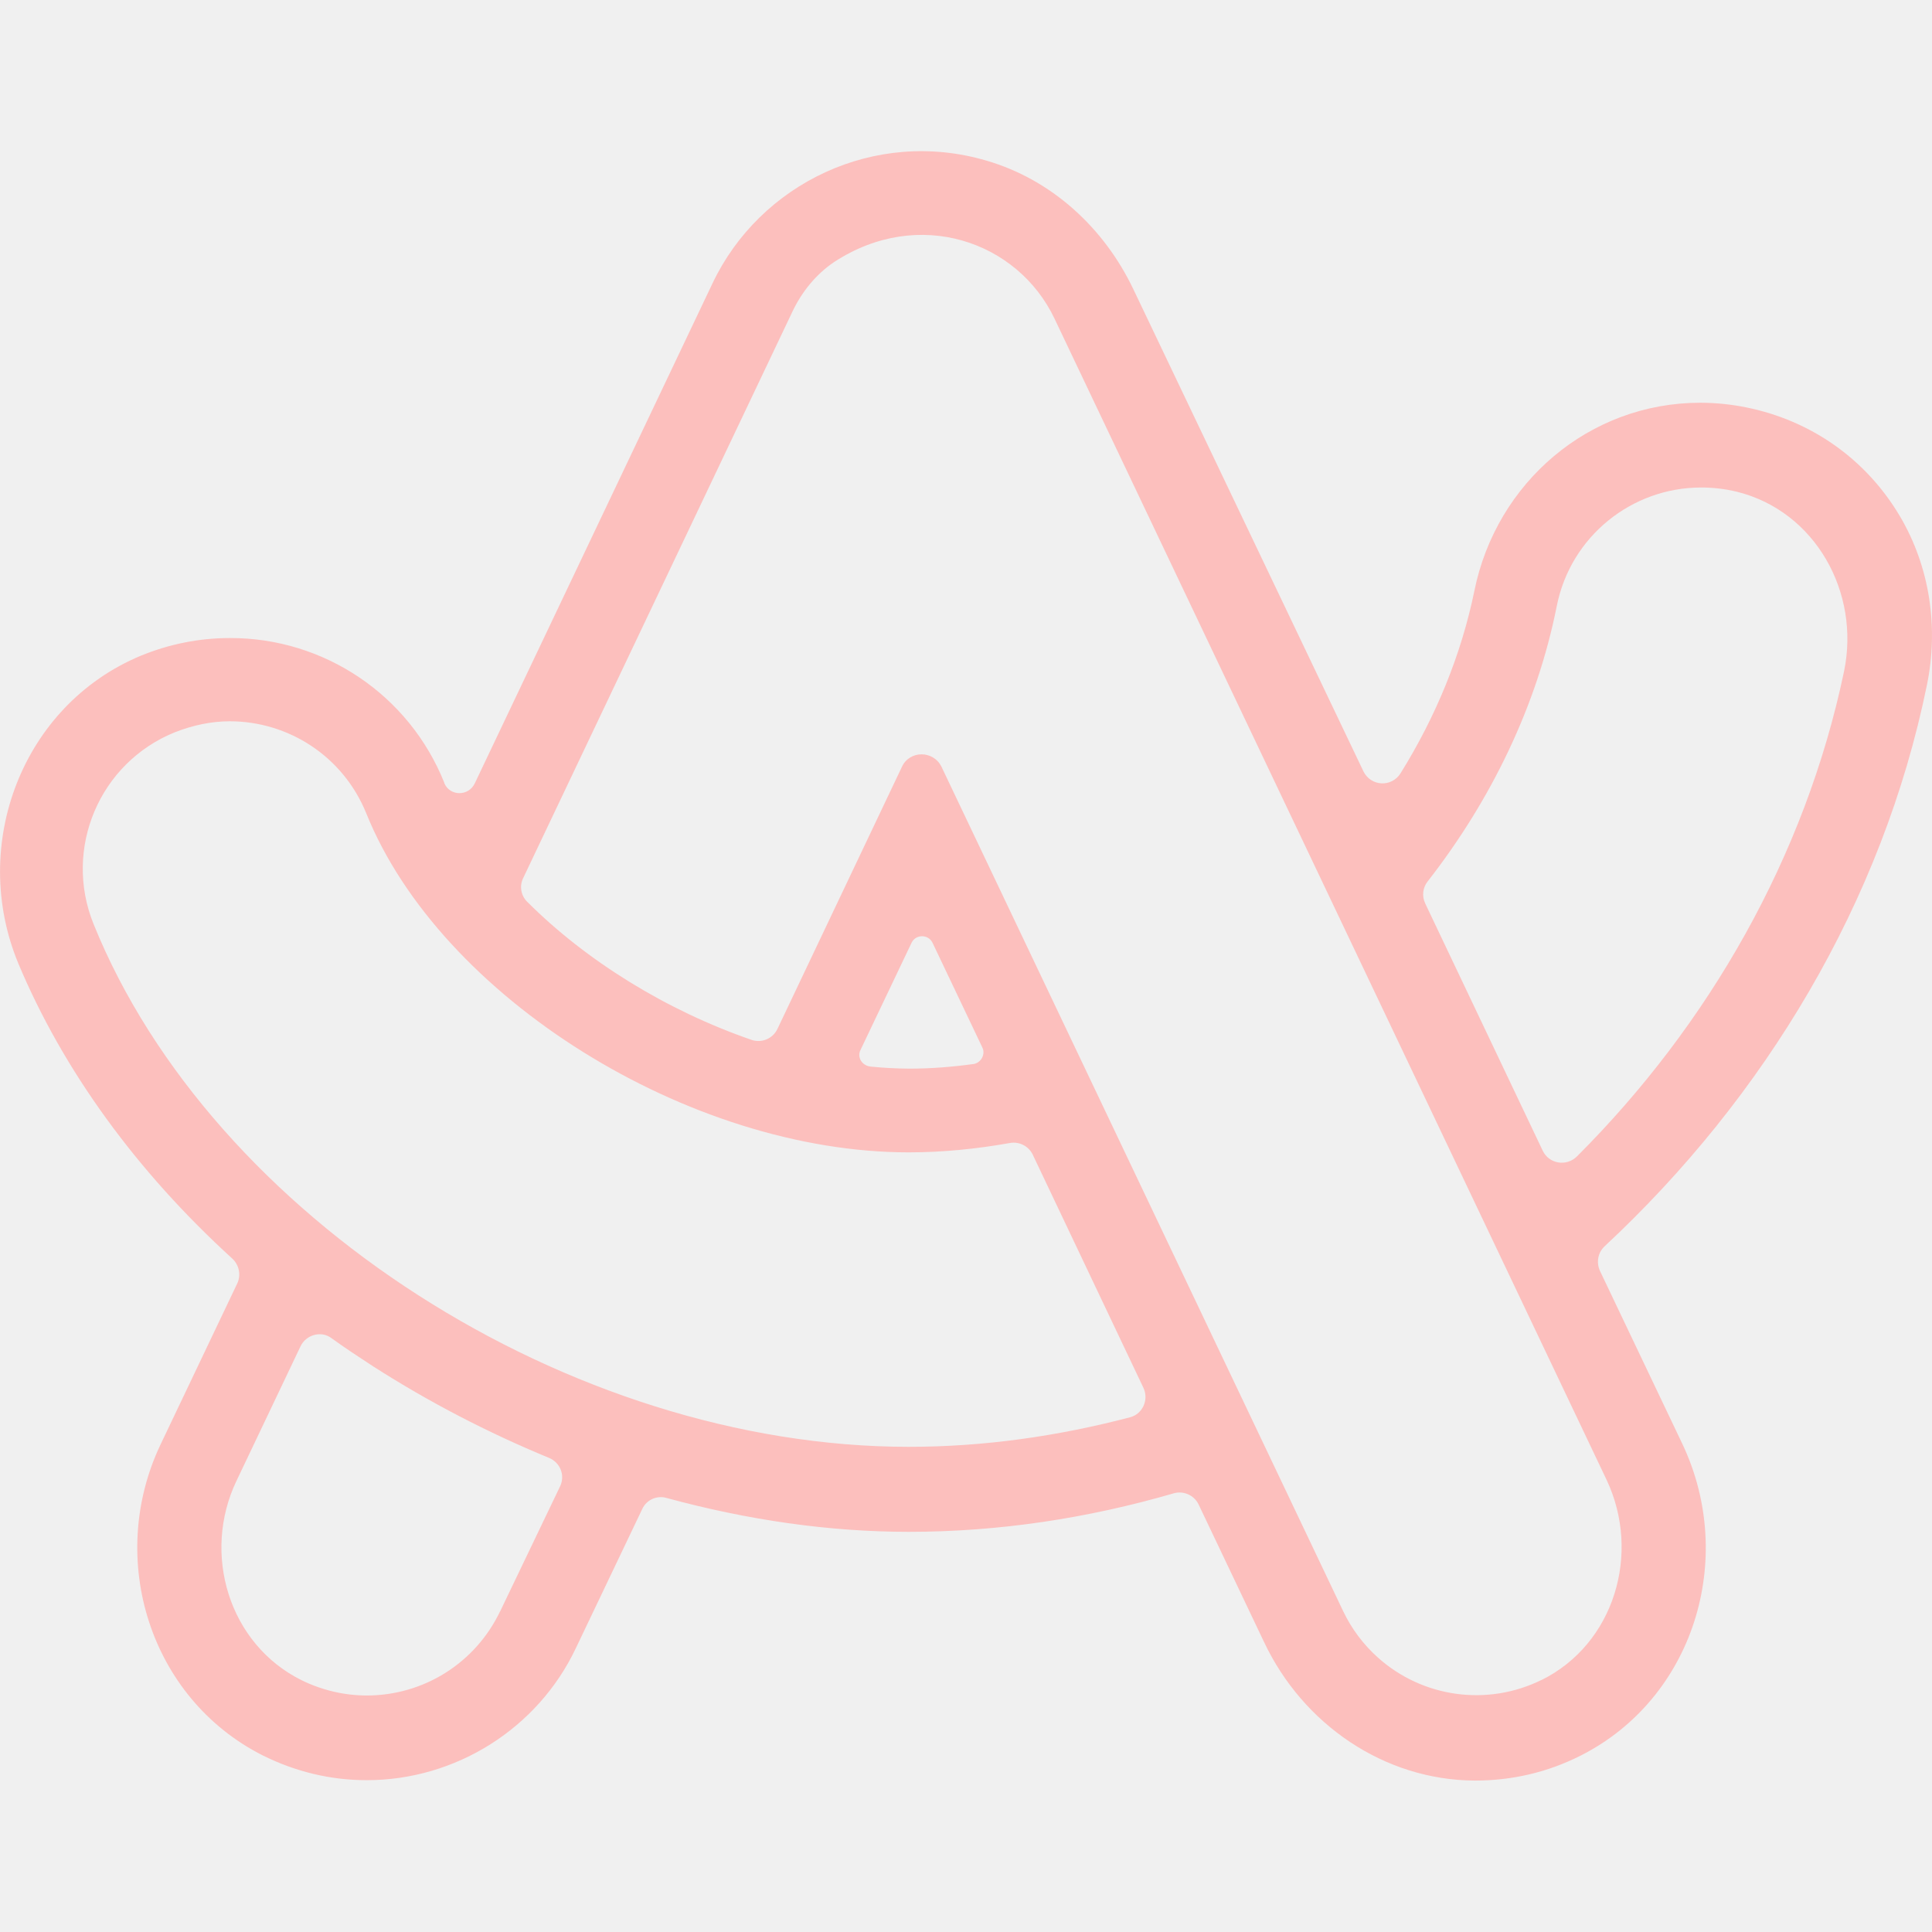
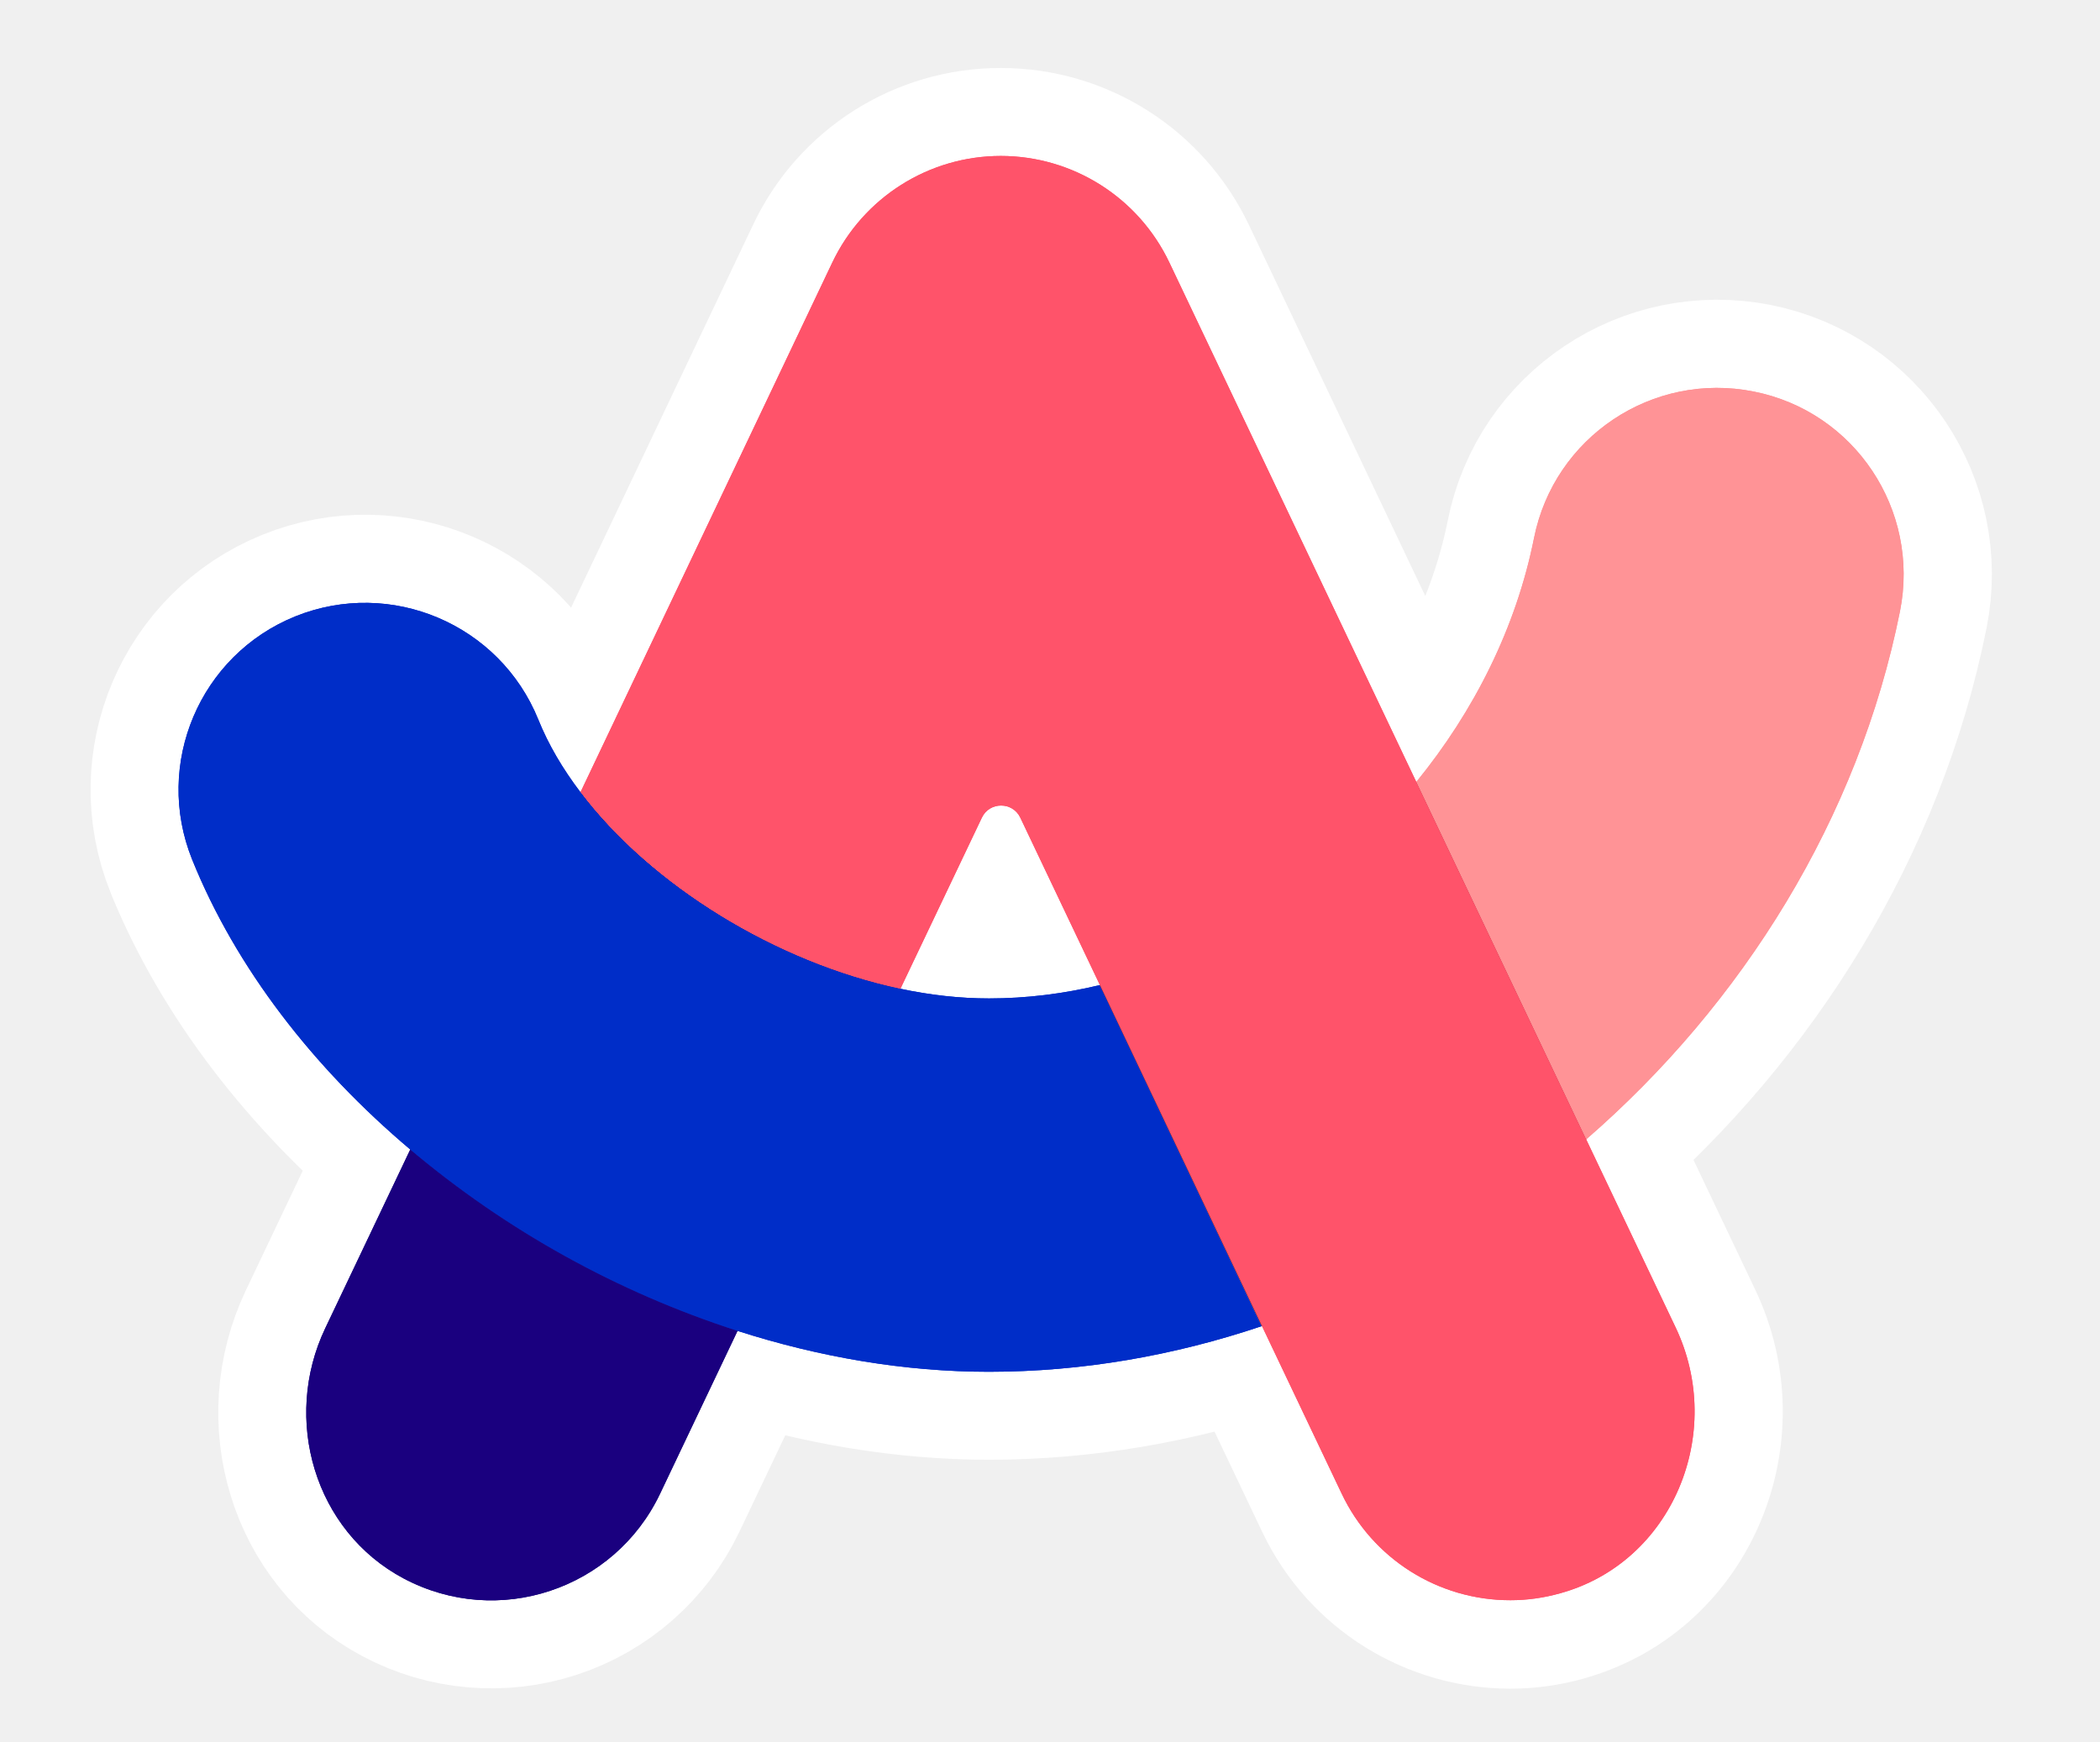
- <svg xmlns="http://www.w3.org/2000/svg" fill="#FCBFBD" role="img" viewBox="0 0 24 24">
-   <path d="M23.937 8.509c.147-.715.037-1.466-.336-2.097-.42-.709-1.103-1.188-1.907-1.351a2.918 2.918 0 0 0-.562-.058h-.011c-1.377 0-2.533.988-2.806 2.338-.163.793-.478 1.561-.92 2.27a.263.263 0 0 1-.236.12.263.263 0 0 1-.221-.147l-2.859-5.991c-.363-.762-1.014-1.361-1.823-1.597-1.387-.41-2.817.284-3.405 1.524L5.897 9.733c-.079.163-.31.158-.378-.005v-.005a2.86 2.86 0 0 0-2.664-1.797c-.378 0-.751.074-1.109.221-1.471.615-2.128 2.349-1.519 3.82.557 1.329 1.471 2.586 2.659 3.668.084.079.11.2.063.305l-.956 2.007c-.673 1.419-.131 3.148 1.266 3.857.41.205.846.31 1.298.31 1.103 0 2.123-.641 2.596-1.639l.825-1.729a.254.254 0 0 1 .305-.137c1.004.273 2.013.42 3.006.42 1.119 0 2.223-.168 3.29-.478a.263.263 0 0 1 .31.137l.815 1.713c.483 1.02 1.492 1.713 2.617 1.718.457 0 .899-.1 1.314-.31 1.403-.709 1.939-2.443 1.266-3.868L19.875 15.787c-.047-.105-.026-.226.058-.305 1.986-1.85 3.453-4.272 4.004-6.973ZM6.212 20.017a1.835 1.835 0 0 1-.676.762 1.835 1.835 0 0 1-.979.283c-.273 0-.552-.063-.809-.189-.904-.447-1.245-1.571-.809-2.48l.793-1.666c.068-.147.258-.2.384-.105.168.121.342.236.52.352.699.447 1.429.825 2.181 1.135.142.058.205.215.142.352l-.746 1.556Zm5.076-2.044c-4.209 0-8.655-2.853-10.126-6.495a1.829 1.829 0 0 1 1.009-2.381c.226-.089.457-.137.683-.137.725 0 1.408.431 1.697 1.146.92 2.281 4.004 4.209 6.737 4.209.42 0 .841-.042 1.256-.116a.264.264 0 0 1 .284.142l1.377 2.901c.068.147-.011.321-.163.363-.899.236-1.818.368-2.754.368Zm-.599-4.929.636-1.335c.053-.105.205-.105.258 0l.62 1.303c.042.084-.016.189-.105.205-.268.037-.536.058-.799.058a5.063 5.063 0 0 1-.489-.026c-.11-.016-.163-.121-.121-.205Zm8.46 7.825a1.831 1.831 0 0 1-2.033-.279 1.829 1.829 0 0 1-.432-.578l-4.987-10.484c-.1-.21-.399-.21-.494 0l-1.545 3.253a.262.262 0 0 1-.321.137c-1.051-.363-2.05-.977-2.79-1.718a.255.255 0 0 1-.047-.294l3.342-7.031c.116-.247.294-.468.52-.62 1.051-.688 2.281-.258 2.738.704l6.858 14.425c.431.914.095 2.039-.809 2.486Zm-1.445-9.648a.258.258 0 0 1 .032-.273c.783-1.004 1.356-2.176 1.603-3.421.173-.867.935-1.471 1.792-1.471.147 0 .294.016.447.053.972.242 1.534 1.251 1.329 2.233-.483 2.302-1.682 4.388-3.316 6.022-.131.131-.347.095-.426-.068l-1.461-3.074Z" />
+ <svg xmlns="http://www.w3.org/2000/svg" viewBox="0 0 82 68">
+   <g>
+     <g transform="translate(143 148)">
+       <g fill-rule="evenodd" clip-rule="evenodd">
+         <path d="M-103.92-141.91c2.81 0 5.37 1.62 6.58 4.16l9.64 20.28s0 .01-.01.01c0 0 0-.01.01-.01 2.26-2.77 3.9-6.03 4.6-9.53.79-3.95 4.63-6.5 8.58-5.72a7.29 7.29 0 0 1 5.72 8.58c-1.62 8.09-6.14 15.32-12.26 20.63l3.5 7.36c1.94 4.08-.09 9.07-4.39 10.35l-.13.04c-.64.18-1.3.27-1.94.27-2.73 0-5.34-1.54-6.59-4.16l-3.11-6.54-6.33-13.32h.02-.02l-3.11-6.54a.831.831 0 0 0-1.5 0l-3.18 6.68c-4.85-1.03-9.73-4.03-12.49-7.68l9.83-20.68a7.254 7.254 0 0 1 6.58-4.18zm-27.55 17.98c3.73-1.51 7.98.29 9.49 4.03.39.97.95 1.92 1.64 2.83l.01.01.33.42c.03.04.06.07.09.11l.09.11c.05.05.09.11.14.16.01.01.02.02.02.03l-.02-.03c.19.23.4.45.61.67.01.01.01.02.02.02.69.72 1.46 1.4 2.29 2.03.39.3.79.58 1.2.86.04.02.07.05.11.07 2.31 1.52 4.96 2.66 7.6 3.22 1.12.24 2.24.37 3.33.38h.14c1.45 0 2.9-.18 4.32-.52l6.33 13.32c-3.42 1.15-7.01 1.78-10.65 1.78-3.28 0-6.6-.57-9.82-1.6l-3.03 6.37a7.287 7.287 0 0 1-10.01 3.3c-3.48-1.85-4.75-6.21-3.06-9.77l3.32-6.98c-3.75-3.17-6.74-7.02-8.47-11.2l-.05-.13c-1.5-3.73.3-7.98 4.03-9.49z" />
+         <path fill="#fff" stroke="#fff" stroke-linejoin="round" stroke-width="6.87" d="M-103.92-141.91c2.81 0 5.37 1.62 6.58 4.16l9.64 20.28s0 .01-.01.01c0 0 0-.01.01-.01 2.26-2.77 3.9-6.03 4.6-9.53.79-3.95 4.63-6.5 8.58-5.72a7.29 7.29 0 0 1 5.72 8.58c-1.62 8.09-6.14 15.32-12.26 20.63l3.5 7.36c1.94 4.08-.09 9.07-4.39 10.35l-.13.04c-.64.18-1.3.27-1.94.27-2.73 0-5.34-1.54-6.59-4.16l-3.11-6.54-6.33-13.32h.02-.02l-3.11-6.54a.831.831 0 0 0-1.5 0l-3.18 6.68c-4.85-1.03-9.73-4.03-12.49-7.68l9.83-20.68a7.254 7.254 0 0 1 6.58-4.18zm-27.55 17.98c3.73-1.51 7.98.29 9.49 4.03.39.97.95 1.92 1.64 2.83l.01.01.33.42c.03.04.06.07.09.11l.09.11c.05.05.09.11.14.16.01.01.02.02.02.03l-.02-.03c.19.23.4.45.61.67.01.01.01.02.02.02.69.72 1.46 1.4 2.29 2.03.39.3.79.58 1.2.86.04.02.07.05.11.07 2.31 1.52 4.96 2.66 7.6 3.22 1.12.24 2.24.37 3.33.38h.14c1.45 0 2.9-.18 4.32-.52l6.33 13.32c-3.42 1.15-7.01 1.78-10.65 1.78-3.28 0-6.6-.57-9.82-1.6l-3.03 6.37a7.287 7.287 0 0 1-10.01 3.3c-3.48-1.85-4.75-6.21-3.06-9.77l3.32-6.98c-3.75-3.17-6.74-7.02-8.47-11.2l-.05-.13c-1.5-3.73.3-7.98 4.03-9.49z" />
+       </g>
+     </g>
+     <g transform="translate(143 148)">
+       <path d="m-114.2-96.03 6.35-13.36c-4.85-1.03-9.73-4.03-12.49-7.68l-6.64 13.96c3.69 3.13 8.12 5.59 12.78 7.08" fill="#1a007f" fill-rule="evenodd" clip-rule="evenodd" />
+       <path d="M-87.7-117.47c-3.19 3.91-7.62 6.81-12.36 7.94l6.33 13.32c4.62-1.56 8.94-4.08 12.67-7.31l-6.64-13.95z" fill="#4e000a" fill-rule="evenodd" clip-rule="evenodd" />
+       <path d="m-126.98-103.11-3.32 6.98c-1.69 3.55-.42 7.92 3.06 9.77 3.69 1.96 8.23.43 10.01-3.3l3.03-6.37a37.885 37.885 0 0 1-12.78-7.08" fill="#1a007f" fill-rule="evenodd" clip-rule="evenodd" />
+       <path d="M-74.52-132.71a7.29 7.29 0 0 0-8.58 5.72c-.7 3.5-2.34 6.76-4.6 9.53l6.63 13.96c6.12-5.31 10.64-12.54 12.26-20.63.79-3.96-1.77-7.8-5.71-8.58" fill="#ff9396" fill-rule="evenodd" clip-rule="evenodd" />
+       <path d="M-100.06-109.53c-1.42.34-2.87.52-4.32.52-1.13 0-2.3-.13-3.47-.38-4.85-1.03-9.73-4.03-12.49-7.68-.69-.91-1.25-1.86-1.64-2.83-1.51-3.73-5.76-5.53-9.49-4.03-3.73 1.51-5.53 5.76-4.03 9.49 1.71 4.24 4.73 8.13 8.52 11.33a37.84 37.84 0 0 0 12.77 7.08c3.21 1.03 6.54 1.6 9.82 1.6 3.64 0 7.23-.63 10.65-1.78l-6.32-13.32z" fill="#002dc8" fill-rule="evenodd" clip-rule="evenodd" />
+       <path d="m-77.57-96.16-3.5-7.36-6.63-13.95-.01.01s0-.01.01-.01l-9.64-20.28a7.292 7.292 0 0 0-6.58-4.16c-2.81 0-5.37 1.62-6.58 4.16l-9.83 20.68c2.76 3.65 7.64 6.65 12.49 7.68l3.18-6.68c.3-.63 1.2-.63 1.5 0l3.11 6.54h.02-.02l6.33 13.32 3.11 6.54a7.28 7.28 0 0 0 6.59 4.16c.65 0 1.3-.09 1.94-.27 4.39-1.21 6.47-6.26 4.51-10.38" fill="#ff536a" fill-rule="evenodd" clip-rule="evenodd" />
+     </g>
+     <path d="m28.8 51.97 6.35-13.36c-4.85-1.03-9.73-4.03-12.49-7.68l-6.64 13.96c3.69 3.13 8.12 5.59 12.78 7.08" fill="#1a007f" fill-rule="evenodd" clip-rule="evenodd" />
+     <path d="M55.3 30.53c-3.19 3.91-7.62 6.81-12.36 7.94l6.33 13.32c4.62-1.56 8.94-4.08 12.67-7.31L55.3 30.53z" fill="#4e000a" fill-rule="evenodd" clip-rule="evenodd" />
+     <path d="m16.02 44.89-3.32 6.98c-1.69 3.55-.42 7.92 3.06 9.77 3.69 1.96 8.23.43 10.01-3.3l3.03-6.37a37.885 37.885 0 0 1-12.78-7.08" fill="#1a007f" fill-rule="evenodd" clip-rule="evenodd" />
+     <path d="M68.48 15.29a7.29 7.29 0 0 0-8.58 5.72c-.7 3.5-2.34 6.76-4.6 9.53l6.63 13.96c6.12-5.31 10.64-12.54 12.26-20.63.79-3.96-1.77-7.8-5.71-8.58" fill="#ff9396" fill-rule="evenodd" clip-rule="evenodd" />
+     <path d="M42.94 38.47c-1.42.34-2.87.52-4.32.52-1.13 0-2.3-.13-3.47-.38-4.85-1.03-9.73-4.03-12.49-7.68-.69-.91-1.25-1.86-1.64-2.83-1.51-3.73-5.76-5.53-9.49-4.03C7.8 25.58 6 29.83 7.5 33.56c1.71 4.24 4.73 8.13 8.52 11.33a37.84 37.84 0 0 0 12.77 7.08c3.21 1.03 6.54 1.6 9.82 1.6 3.64 0 7.23-.63 10.65-1.78l-6.32-13.32z" fill="#002dc8" fill-rule="evenodd" clip-rule="evenodd" />
+     <path d="m65.43 51.84-3.5-7.36-6.63-13.95-.01.01s0-.01.01-.01l-9.64-20.28a7.292 7.292 0 0 0-6.58-4.16c-2.81 0-5.37 1.62-6.58 4.16l-9.83 20.68c2.76 3.65 7.64 6.65 12.49 7.68l3.18-6.68c.3-.63 1.2-.63 1.5 0l3.11 6.54h.02-.02l6.33 13.32 3.11 6.54a7.28 7.28 0 0 0 6.59 4.16c.65 0 1.3-.09 1.94-.27 4.39-1.21 6.47-6.26 4.51-10.38" fill="#ff536a" fill-rule="evenodd" clip-rule="evenodd" />
+   </g>
</svg>
